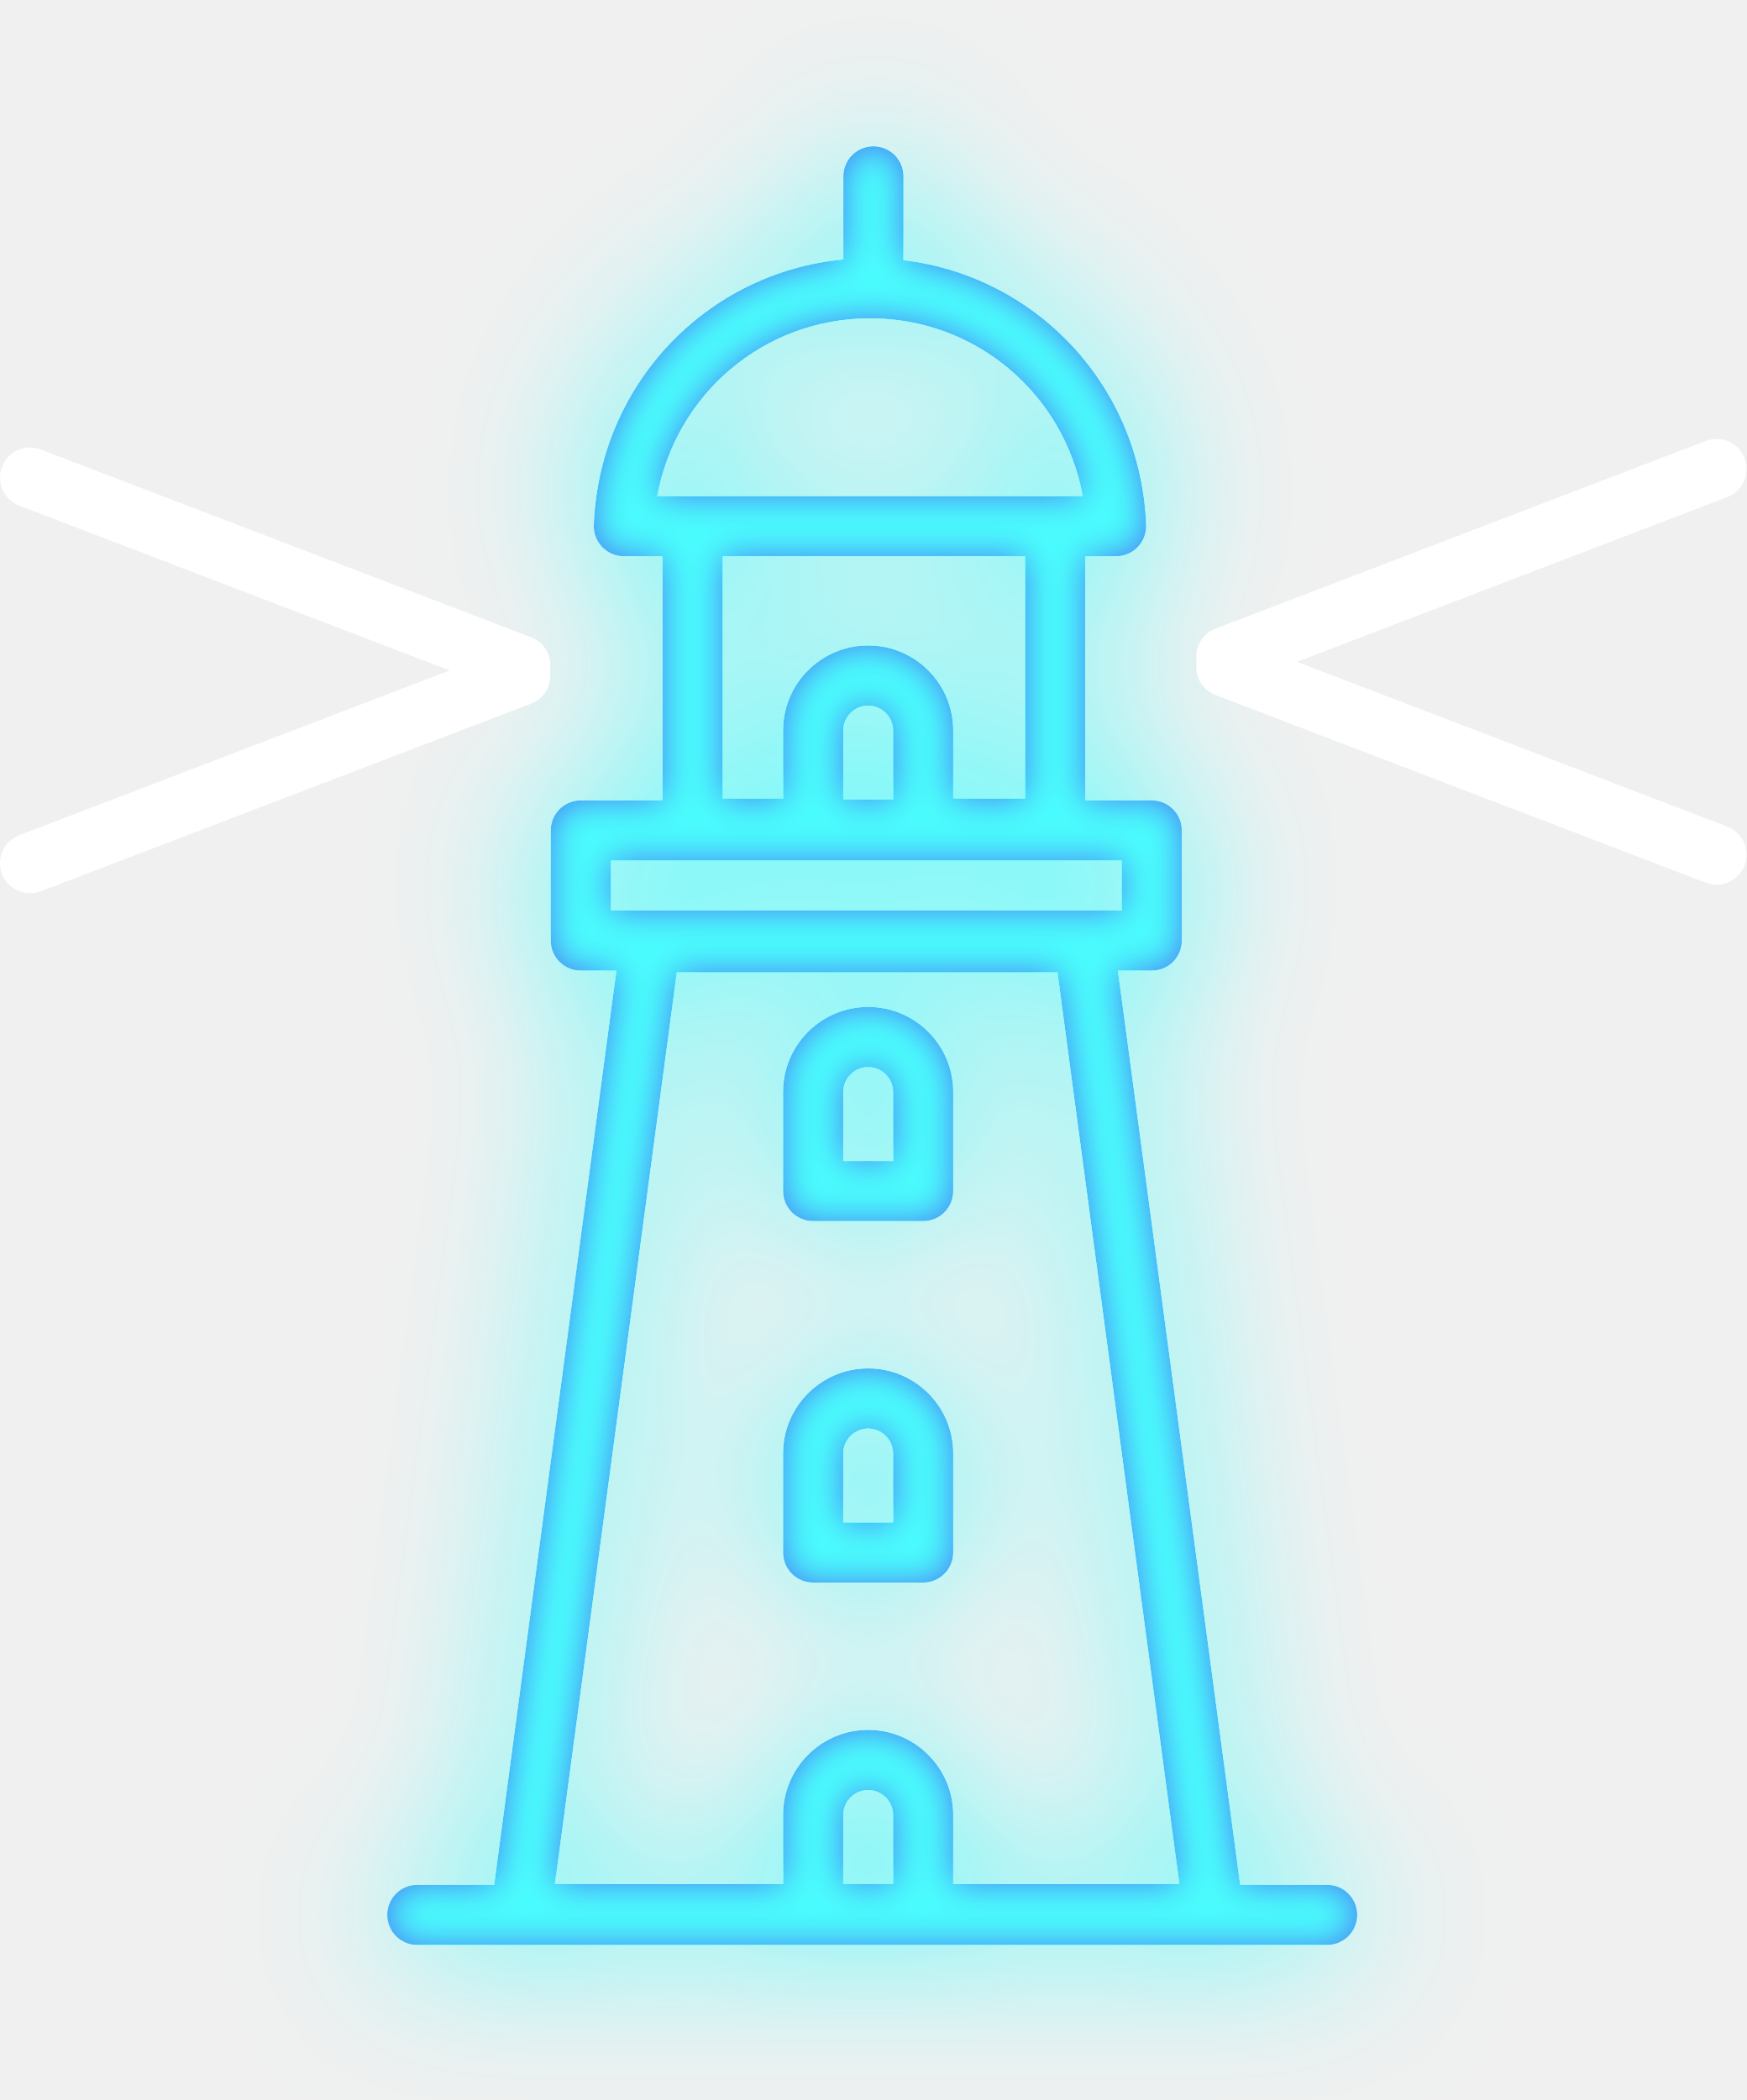
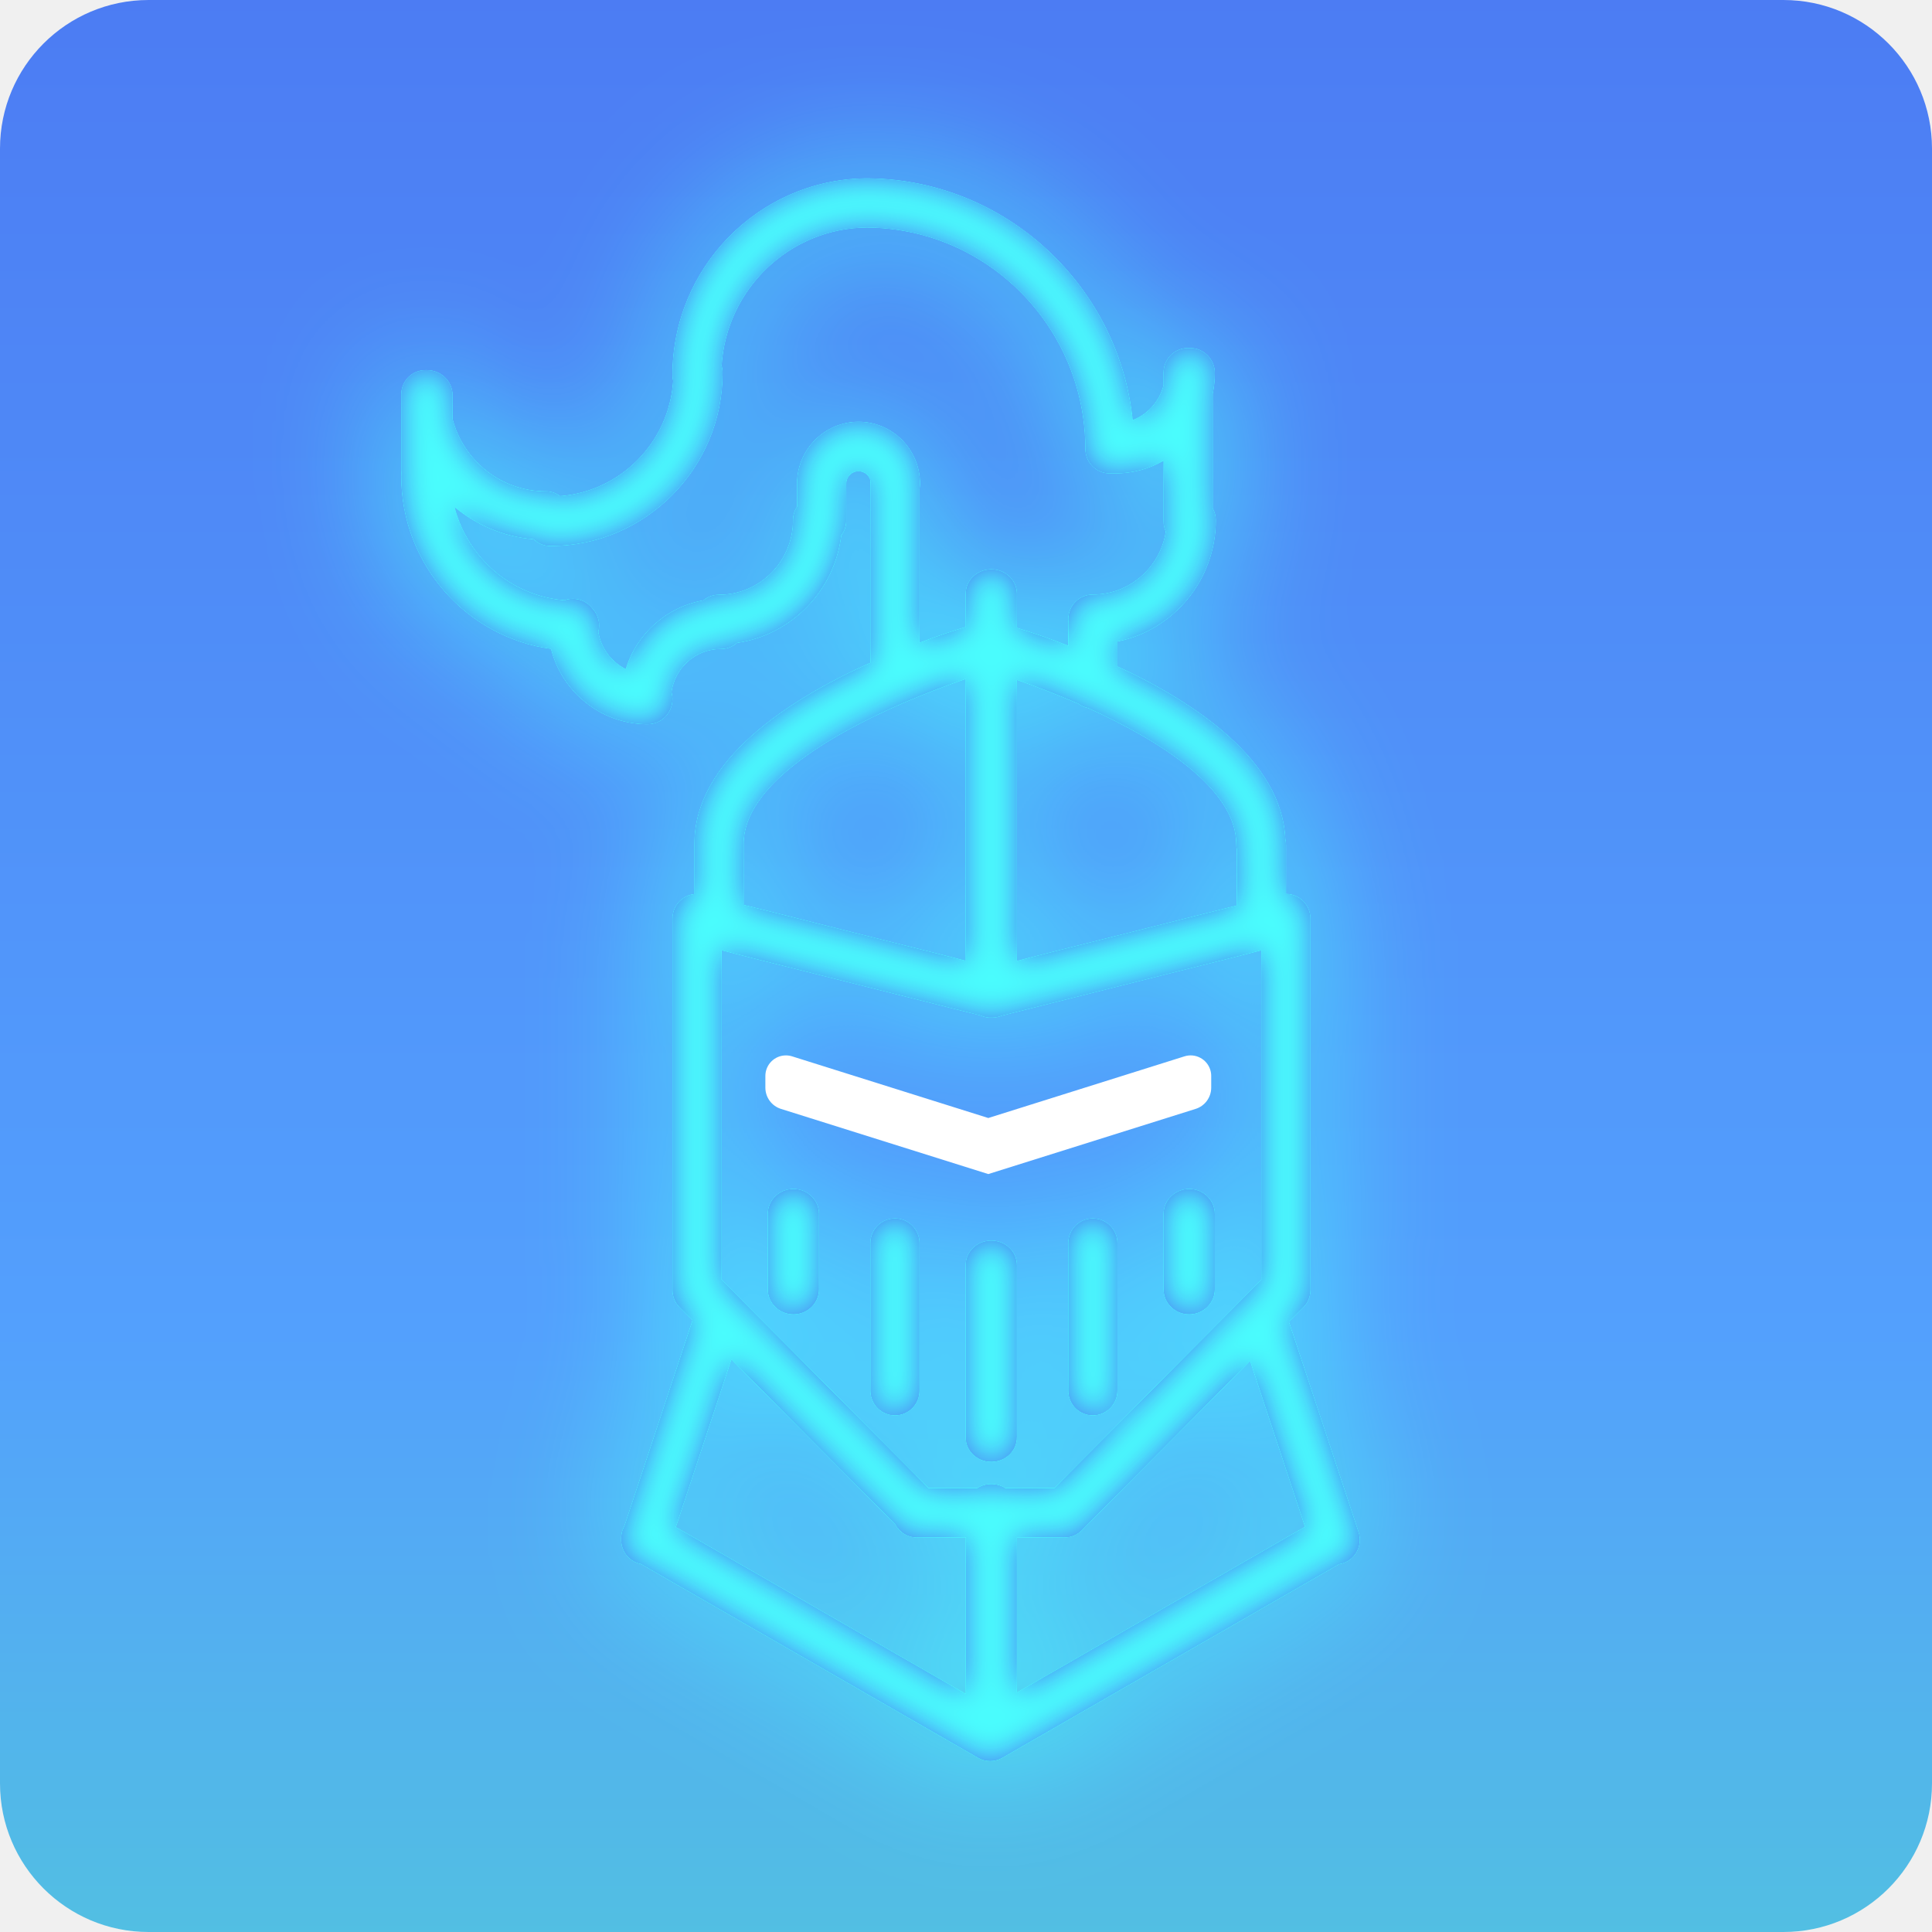
- <svg xmlns="http://www.w3.org/2000/svg" xmlns:xlink="http://www.w3.org/1999/xlink" width="203px" height="244px" viewBox="0 0 203 244" version="1.1">
+ <svg xmlns="http://www.w3.org/2000/svg" xmlns:xlink="http://www.w3.org/1999/xlink" width="260px" height="260px" viewBox="0 0 260 260" version="1.1">
  <defs>
-     <path d="M65.765,201.913 L92.054,201.913 L77.887,95.982 L33.646,95.982 L19.481,201.913 L46,201.913 L46,193.886 C46,188.438 50.431,184 55.884,184 C61.332,184 65.765,188.436 65.765,193.886 L65.765,201.913 Z M46,75.791 L46,67.881 C46,62.434 50.431,58 55.884,58 C61.332,58 65.765,62.434 65.765,67.881 L65.765,75.791 L74.122,75.791 L74.122,47.629 L38.985,47.629 L38.985,75.791 L46,75.791 Z M59.987,13.231 C75.506,15.09 87.588,27.941 88.185,44.007 C88.221,44.954 87.865,45.875 87.209,46.558 C86.548,47.245 85.644,47.629 84.692,47.629 L81.104,47.629 L81.104,76 L88.839,76 C90.769,76 92.332,77.563 92.332,79.491 L92.332,92.286 C92.33,94.217 90.767,95.777 88.836,95.777 L84.903,95.777 L99.111,202 L109.219,202 C111.149,202 112.71,203.561 112.71,205.491 C112.708,207.424 111.147,208.987 109.216,208.987 L3.491,208.987 C1.561,208.987 0,207.426 0,205.491 C0,203.561 1.561,202 3.491,202 L12.425,202 L26.63,95.777 L22.493,95.777 C20.563,95.777 19,94.217 19,92.286 L19,79.491 C19,77.561 20.563,76 22.493,76 L32,76 L32,47.629 L27.493,47.629 C26.548,47.629 25.639,47.245 24.976,46.56 C24.324,45.878 23.969,44.954 24.002,44.005 C24.623,27.669 37.11,14.656 53,13.146 L53,3.491 C53,1.561 54.563,0 56.493,0 C58.424,0 59.987,1.563 59.987,3.491 L59.987,13.231 Z M25.985,88.795 L85.347,88.795 L85.347,82.985 L25.985,82.985 L25.985,88.795 Z M31.376,40.647 L80.816,40.647 C78.681,28.807 68.441,19.985 56.1,19.985 C43.758,19.985 33.516,28.807 31.376,40.647 Z M52.985,75.895 L58.783,75.895 L58.783,67.881 C58.783,66.283 57.478,64.985 55.884,64.985 C54.287,64.985 52.985,66.283 52.985,67.881 L52.985,75.895 Z M62.272,124.879 L49.493,124.879 C47.561,124.879 46,123.318 46,121.388 L46,109.881 C46,104.434 50.431,100 55.884,100 C61.332,100 65.765,104.434 65.765,109.881 L65.765,121.388 C65.763,123.316 64.202,124.879 62.272,124.879 Z M52.985,117.897 L58.783,117.897 L58.783,109.881 C58.783,108.283 57.478,106.982 55.884,106.982 C54.287,106.982 52.985,108.283 52.985,109.881 L52.985,117.897 Z M62.272,166.879 L49.493,166.879 C47.561,166.879 46,165.318 46,163.388 L46,151.881 C46,146.434 50.431,142 55.884,142 C61.332,142 65.765,146.431 65.765,151.881 L65.765,163.388 C65.763,165.318 64.202,166.879 62.272,166.879 Z M52.985,159.892 L58.783,159.892 L58.783,151.881 C58.783,150.283 57.478,148.982 55.884,148.982 C54.287,148.982 52.985,150.283 52.985,151.881 L52.985,159.892 Z M52.985,201.897 L58.783,201.897 L58.783,193.886 C58.783,192.287 57.478,190.987 55.884,190.987 C54.287,190.987 52.985,192.287 52.985,193.886 L52.985,201.897 Z" id="path-1" />
-     <filter x="-24.0%" y="-12.9%" width="147.9%" height="125.8%" filterUnits="objectBoundingBox" id="filter-2">
+     <linearGradient x1="50%" y1="0%" x2="50%" y2="144.737%" id="linearGradient-1">
+       <stop stop-color="#4C7CF3" offset="0%" />
+       <stop stop-color="#53A0FD" offset="47.525%" />
+       <stop stop-color="#51ECBC" offset="100%" />
+     </linearGradient>
+     <path d="M59.215,48.064 C58.308,55.496 52.525,61.431 45.195,62.519 C44.608,63.028 43.844,63.336 43.006,63.336 C39.625,63.336 36.821,65.866 36.364,69.144 C36.45,69.443 36.496,69.759 36.496,70.086 C36.496,71.953 34.997,73.462 33.143,73.462 C33.099,73.462 33.055,73.461 33.011,73.461 C32.989,73.461 32.967,73.462 32.945,73.462 C32.879,73.462 32.813,73.46 32.747,73.456 C26.675,73.278 21.603,69.022 20.148,63.32 C8.787,61.765 0,51.934 0,40.081 C0,39.95 0.007,39.821 0.022,39.695 C0.007,39.569 0,39.441 0,39.312 L0,29.186 C0,29.175 5.38761331e-05,29.164 0,29.153 C5.38295245e-05,29.126 0,29.099 0,29.073 C0,27.269 1.449,25.811 3.241,25.811 C3.276,25.811 3.31,25.811 3.344,25.812 C3.38,25.811 3.416,25.811 3.452,25.811 C5.362,25.811 6.905,27.32 6.905,29.186 L6.905,32.384 C8.364,37.981 13.433,42.12 19.446,42.12 C20.173,42.12 20.844,42.36 21.384,42.766 C29.543,42.122 36.055,35.501 36.59,27.261 C36.529,27.009 36.496,26.745 36.496,26.473 C36.496,12.048 48.021,0.279 62.29,0.005 C62.35,0.002 62.41,0 62.471,0 C62.53,0 62.589,0 62.649,0 C62.699,0 62.749,0 62.8,0 C62.848,0 62.895,0.001 62.943,0.003 C81.372,0.241 96.524,14.425 98.435,32.527 C100.479,31.751 102.05,29.998 102.584,27.837 L102.584,26.164 C102.584,24.322 104.064,22.833 105.894,22.833 C105.934,22.833 105.974,22.833 106.014,22.835 C106.054,22.833 106.095,22.833 106.135,22.833 C107.99,22.833 109.489,24.341 109.489,26.208 C109.489,27.159 109.391,28.087 109.204,28.982 L109.204,44.396 C109.47,44.876 109.621,45.429 109.621,46.018 C109.621,54.062 103.926,60.793 96.381,62.34 L96.381,65.684 C106.857,70.554 118.501,78.318 118.97,88.888 C119.034,89.147 119.068,89.419 119.068,89.698 L119.068,96.294 C119.791,96.297 120.501,96.544 121.084,97.006 C121.888,97.635 122.358,98.605 122.358,99.631 L122.358,149.6 C122.358,150.486 122.011,151.332 121.389,151.955 L119.465,153.891 L128.829,182.163 C129.408,183.909 128.471,185.798 126.737,186.378 C126.558,186.437 126.379,186.481 126.201,186.509 L80.903,212.56 C80.387,212.86 79.821,213 79.265,213 C79.26,213 79.256,213 79.251,213 C79.247,213 79.243,213 79.238,213 C78.682,213 78.116,212.86 77.6,212.56 L32.261,186.486 C32.125,186.459 31.989,186.423 31.855,186.377 C30.436,185.902 29.549,184.551 29.593,183.116 C29.575,182.525 29.713,181.922 30.025,181.371 L39.193,153.69 L37.466,151.951 C36.844,151.328 36.496,150.482 36.496,149.596 L36.496,99.627 C36.496,98.601 36.966,97.631 37.771,97.002 C38.263,96.616 38.85,96.38 39.455,96.314 L39.455,89.698 C39.455,89.673 39.456,89.648 39.456,89.623 C39.456,89.598 39.455,89.573 39.455,89.548 C39.455,78.274 52.177,70.122 63.129,65.193 L63.129,41.055 C63.129,40.933 63.135,40.813 63.148,40.694 C62.971,39.966 62.315,39.423 61.54,39.423 C60.63,39.423 59.885,40.172 59.885,41.088 L59.885,46.052 C59.885,46.808 59.636,47.505 59.215,48.064 Z M53.265,44.183 L53.265,41.055 C53.265,41.035 53.265,41.016 53.265,40.997 C53.314,36.445 57.006,32.76 61.54,32.76 C66.104,32.76 69.815,36.494 69.815,41.088 C69.815,41.317 69.792,41.54 69.749,41.756 L69.749,62.482 C72.23,61.559 74.383,60.855 75.952,60.372 L75.952,55.923 C75.952,54.094 77.495,52.614 79.404,52.614 C81.313,52.614 82.856,54.094 82.856,55.923 L82.856,60.487 C84.621,61.037 87.025,61.838 89.761,62.888 L89.761,59.917 C89.761,59.82 89.765,59.725 89.773,59.63 C89.765,59.536 89.761,59.44 89.761,59.344 C89.761,57.501 91.241,56.012 93.071,56.012 C98.031,56.012 102.155,52.332 102.886,47.542 C102.692,47.118 102.584,46.646 102.584,46.148 L102.584,38.011 C100.655,39.092 98.435,39.709 96.074,39.709 C95.951,39.709 95.83,39.702 95.711,39.689 C95.592,39.702 95.472,39.709 95.351,39.709 C93.532,39.709 92.063,38.23 92.063,36.4 C92.063,20.038 78.887,6.717 62.652,6.619 C52.258,6.696 43.752,14.9 43.111,25.22 C43.199,25.519 43.245,25.836 43.245,26.164 C43.245,39.019 32.852,49.48 20.079,49.48 C19.199,49.48 18.401,49.136 17.809,48.575 C13.798,48.237 10.131,46.67 7.18,44.249 C8.917,51.054 14.807,56.2 21.957,56.779 C22.308,56.654 22.687,56.585 23.081,56.585 C24.161,56.585 25.119,57.096 25.732,57.891 C26.291,58.49 26.632,59.296 26.632,60.184 C26.632,60.482 26.594,60.771 26.522,61.046 C26.876,63.242 28.286,65.086 30.209,66.031 C31.695,61.29 35.716,57.671 40.664,56.791 C41.236,56.319 41.967,56.036 42.765,56.036 C48.254,56.036 52.719,51.542 52.719,46.018 C52.719,45.34 52.92,44.709 53.265,44.183 Z M67.971,70.43 C67.821,70.508 67.665,70.575 67.504,70.631 C57.391,75.016 46.076,81.836 46.076,89.548 C46.076,89.573 46.075,89.598 46.075,89.623 C46.075,89.648 46.076,89.673 46.076,89.698 L46.076,97.771 L75.952,105.288 L75.952,67.379 C73.598,68.172 70.841,69.201 67.971,70.43 Z M92.418,71.282 C91.937,71.185 91.494,70.984 91.113,70.702 C88.161,69.417 85.306,68.338 82.856,67.502 L82.856,105.304 L112.448,97.858 L112.448,90.298 C112.393,90.057 112.364,89.806 112.364,89.549 C112.364,82.199 102.122,75.672 92.418,71.282 Z M75.952,203.941 L75.952,182.913 L69.398,182.913 C68.129,182.913 67.029,182.197 66.473,181.145 L44.426,158.956 L36.955,181.514 L75.952,203.941 Z M82.856,203.765 L121.622,181.471 L114.232,159.158 L91.598,181.937 C90.979,182.563 90.139,182.913 89.258,182.913 L82.856,182.913 L82.856,203.765 Z M77.522,176.25 C78.063,175.91 78.709,175.712 79.404,175.712 C80.099,175.712 80.745,175.91 81.286,176.25 L87.888,176.25 L115.738,148.221 L115.738,103.898 L80.814,112.684 C80.413,112.855 79.977,112.948 79.529,112.949 C78.982,112.983 78.448,112.879 77.969,112.662 L43.116,103.894 L43.116,148.217 L70.971,176.25 L77.522,176.25 Z M79.404,172.734 C77.495,172.734 75.952,171.255 75.952,169.425 L75.952,146.261 C75.952,144.431 77.495,142.952 79.404,142.952 C81.313,142.952 82.856,144.431 82.856,146.261 L82.856,169.425 C82.856,171.255 81.313,172.734 79.404,172.734 Z M93.071,166.478 C91.241,166.478 89.761,164.989 89.761,163.147 L89.761,143.305 C89.761,141.463 91.241,139.974 93.071,139.974 C94.902,139.974 96.381,141.463 96.381,143.305 L96.381,163.147 C96.381,164.989 94.902,166.478 93.071,166.478 Z M106.037,152.88 C104.127,152.88 102.584,151.371 102.584,149.504 L102.584,139.379 C102.584,137.512 104.127,136.003 106.037,136.003 C107.946,136.003 109.489,137.512 109.489,139.379 L109.489,149.504 C109.489,151.371 107.946,152.88 106.037,152.88 Z M66.439,166.478 C64.608,166.478 63.129,164.989 63.129,163.147 L63.129,143.305 C63.129,141.463 64.608,139.974 66.439,139.974 C68.269,139.974 69.749,141.463 69.749,143.305 L69.749,163.147 C69.749,164.989 68.269,166.478 66.439,166.478 Z M52.772,152.88 C50.863,152.88 49.319,151.371 49.319,149.504 L49.319,139.379 C49.319,137.512 50.863,136.003 52.772,136.003 C54.681,136.003 56.224,137.512 56.224,139.379 L56.224,149.504 C56.224,151.371 54.681,152.88 52.772,152.88 Z" id="path-2" />
+     <filter x="-20.9%" y="-12.7%" width="141.9%" height="125.4%" filterUnits="objectBoundingBox" id="filter-3">
      <feOffset dx="0" dy="0" in="SourceAlpha" result="shadowOffsetOuter1" />
      <feGaussianBlur stdDeviation="9" in="shadowOffsetOuter1" result="shadowBlurOuter1" />
      <feColorMatrix values="0 0 0 0 0.292   0 0 0 0 0.994   0 0 0 0 0.993  0 0 0 1 0" type="matrix" in="shadowBlurOuter1" />
    </filter>
-     <filter x="-17.7%" y="-9.6%" width="135.5%" height="119.1%" filterUnits="objectBoundingBox" id="filter-3">
+     <filter x="-15.5%" y="-9.4%" width="131.0%" height="118.8%" filterUnits="objectBoundingBox" id="filter-4">
      <feGaussianBlur stdDeviation="2" in="SourceAlpha" result="shadowBlurInner1" />
      <feOffset dx="0" dy="0" in="shadowBlurInner1" result="shadowOffsetInner1" />
      <feComposite in="shadowOffsetInner1" in2="SourceAlpha" operator="arithmetic" k2="-1" k3="1" result="shadowInnerInner1" />
      <feColorMatrix values="0 0 0 0 0.298   0 0 0 0 0.486   0 0 0 0 0.953  0 0 0 1 0" type="matrix" in="shadowInnerInner1" />
    </filter>
  </defs>
-   <g id="Page-1" stroke="none" stroke-width="1" fill="none" fill-rule="evenodd">
-     <g id="CLOUD-Web-(D)" transform="translate(-976, -972)">
-       <g id="Benefits" transform="translate(119, 888)">
-         <g id="Group-14" transform="translate(91, 101)">
-           <g id="Safe" transform="translate(766, 0)">
-             <g id="Group" stroke-width="1" fill-rule="evenodd" transform="translate(45, 0)">
-               <g id="Combined-Shape" fill-rule="nonzero">
-                 <use fill="black" fill-opacity="1" filter="url(#filter-2)" xlink:href="#path-1" />
-                 <use fill="#4AFDFD" xlink:href="#path-1" />
-                 <use fill="black" fill-opacity="1" filter="url(#filter-3)" xlink:href="#path-1" />
-               </g>
-             </g>
-             <path d="M142.489,62.794 C141.086,62.794 139.762,61.942 139.232,60.551 C138.542,58.752 139.442,56.731 141.244,56.044 L198.218,34.233 C200.008,33.541 202.041,34.441 202.728,36.245 C203.415,38.047 202.515,40.065 200.716,40.755 L143.74,62.565 C143.329,62.72 142.907,62.794 142.489,62.794 Z" id="Shape" fill="#FFFFFF" fill-rule="nonzero" />
-             <path d="M3.49,86.793 C2.085,86.793 0.76,85.941 0.231,84.55 C-0.456,82.751 0.443,80.732 2.242,80.043 L59.219,58.232 C61.013,57.543 63.039,58.44 63.727,60.244 C64.416,62.043 63.517,64.064 61.715,64.752 L4.741,86.562 C4.328,86.717 3.906,86.793 3.49,86.793 Z" id="Shape" fill="#FFFFFF" fill-rule="nonzero" />
-             <path d="M199.466,85.793 C199.051,85.793 198.626,85.719 198.218,85.562 L141.244,63.752 C139.442,63.062 138.542,61.043 139.232,59.244 C139.919,57.44 141.945,56.543 143.74,57.232 L200.716,79.043 C202.515,79.732 203.415,81.751 202.728,83.55 C202.196,84.941 200.871,85.793 199.466,85.793 Z" id="Shape" fill="#FFFFFF" fill-rule="nonzero" />
-             <path d="M60.467,63.797 C60.049,63.797 59.627,63.72 59.219,63.565 L2.242,41.755 C0.443,41.065 -0.456,39.047 0.231,37.245 C0.918,35.441 2.946,34.541 4.741,35.233 L61.715,57.044 C63.517,57.733 64.416,59.752 63.727,61.551 C63.192,62.945 61.87,63.797 60.467,63.797 Z" id="Shape" fill="#FFFFFF" fill-rule="nonzero" />
-           </g>
-         </g>
+   <g id="Artboard-Copy" stroke="none" stroke-width="1" fill="none" fill-rule="evenodd">
+     <rect id="Rectangle" fill="url(#linearGradient-1)" x="0" y="0" width="260" height="260" rx="20" />
+     <g id="Group" transform="translate(54, 24)">
+       <g id="Combined-Shape" fill-rule="nonzero">
+         <use fill="black" fill-opacity="1" filter="url(#filter-3)" xlink:href="#path-2" />
+         <use fill="#4AFDFD" xlink:href="#path-2" />
+         <use fill="black" fill-opacity="1" filter="url(#filter-4)" xlink:href="#path-2" />
      </g>
+       <path d="M52.598,118.158 L79,126.457 L105.402,118.158 C106.86,117.7 108.414,118.51 108.873,119.969 C108.957,120.237 109,120.517 109,120.799 L109,122.369 C109,123.679 108.15,124.838 106.9,125.231 L79,134 L51.1,125.231 C49.85,124.838 49,123.679 49,122.369 L49,120.799 C49,119.27 50.239,118.031 51.768,118.031 C52.05,118.031 52.33,118.074 52.598,118.158 Z" id="Rectangle-6" fill="#FFFFFF" />
    </g>
  </g>
</svg>
